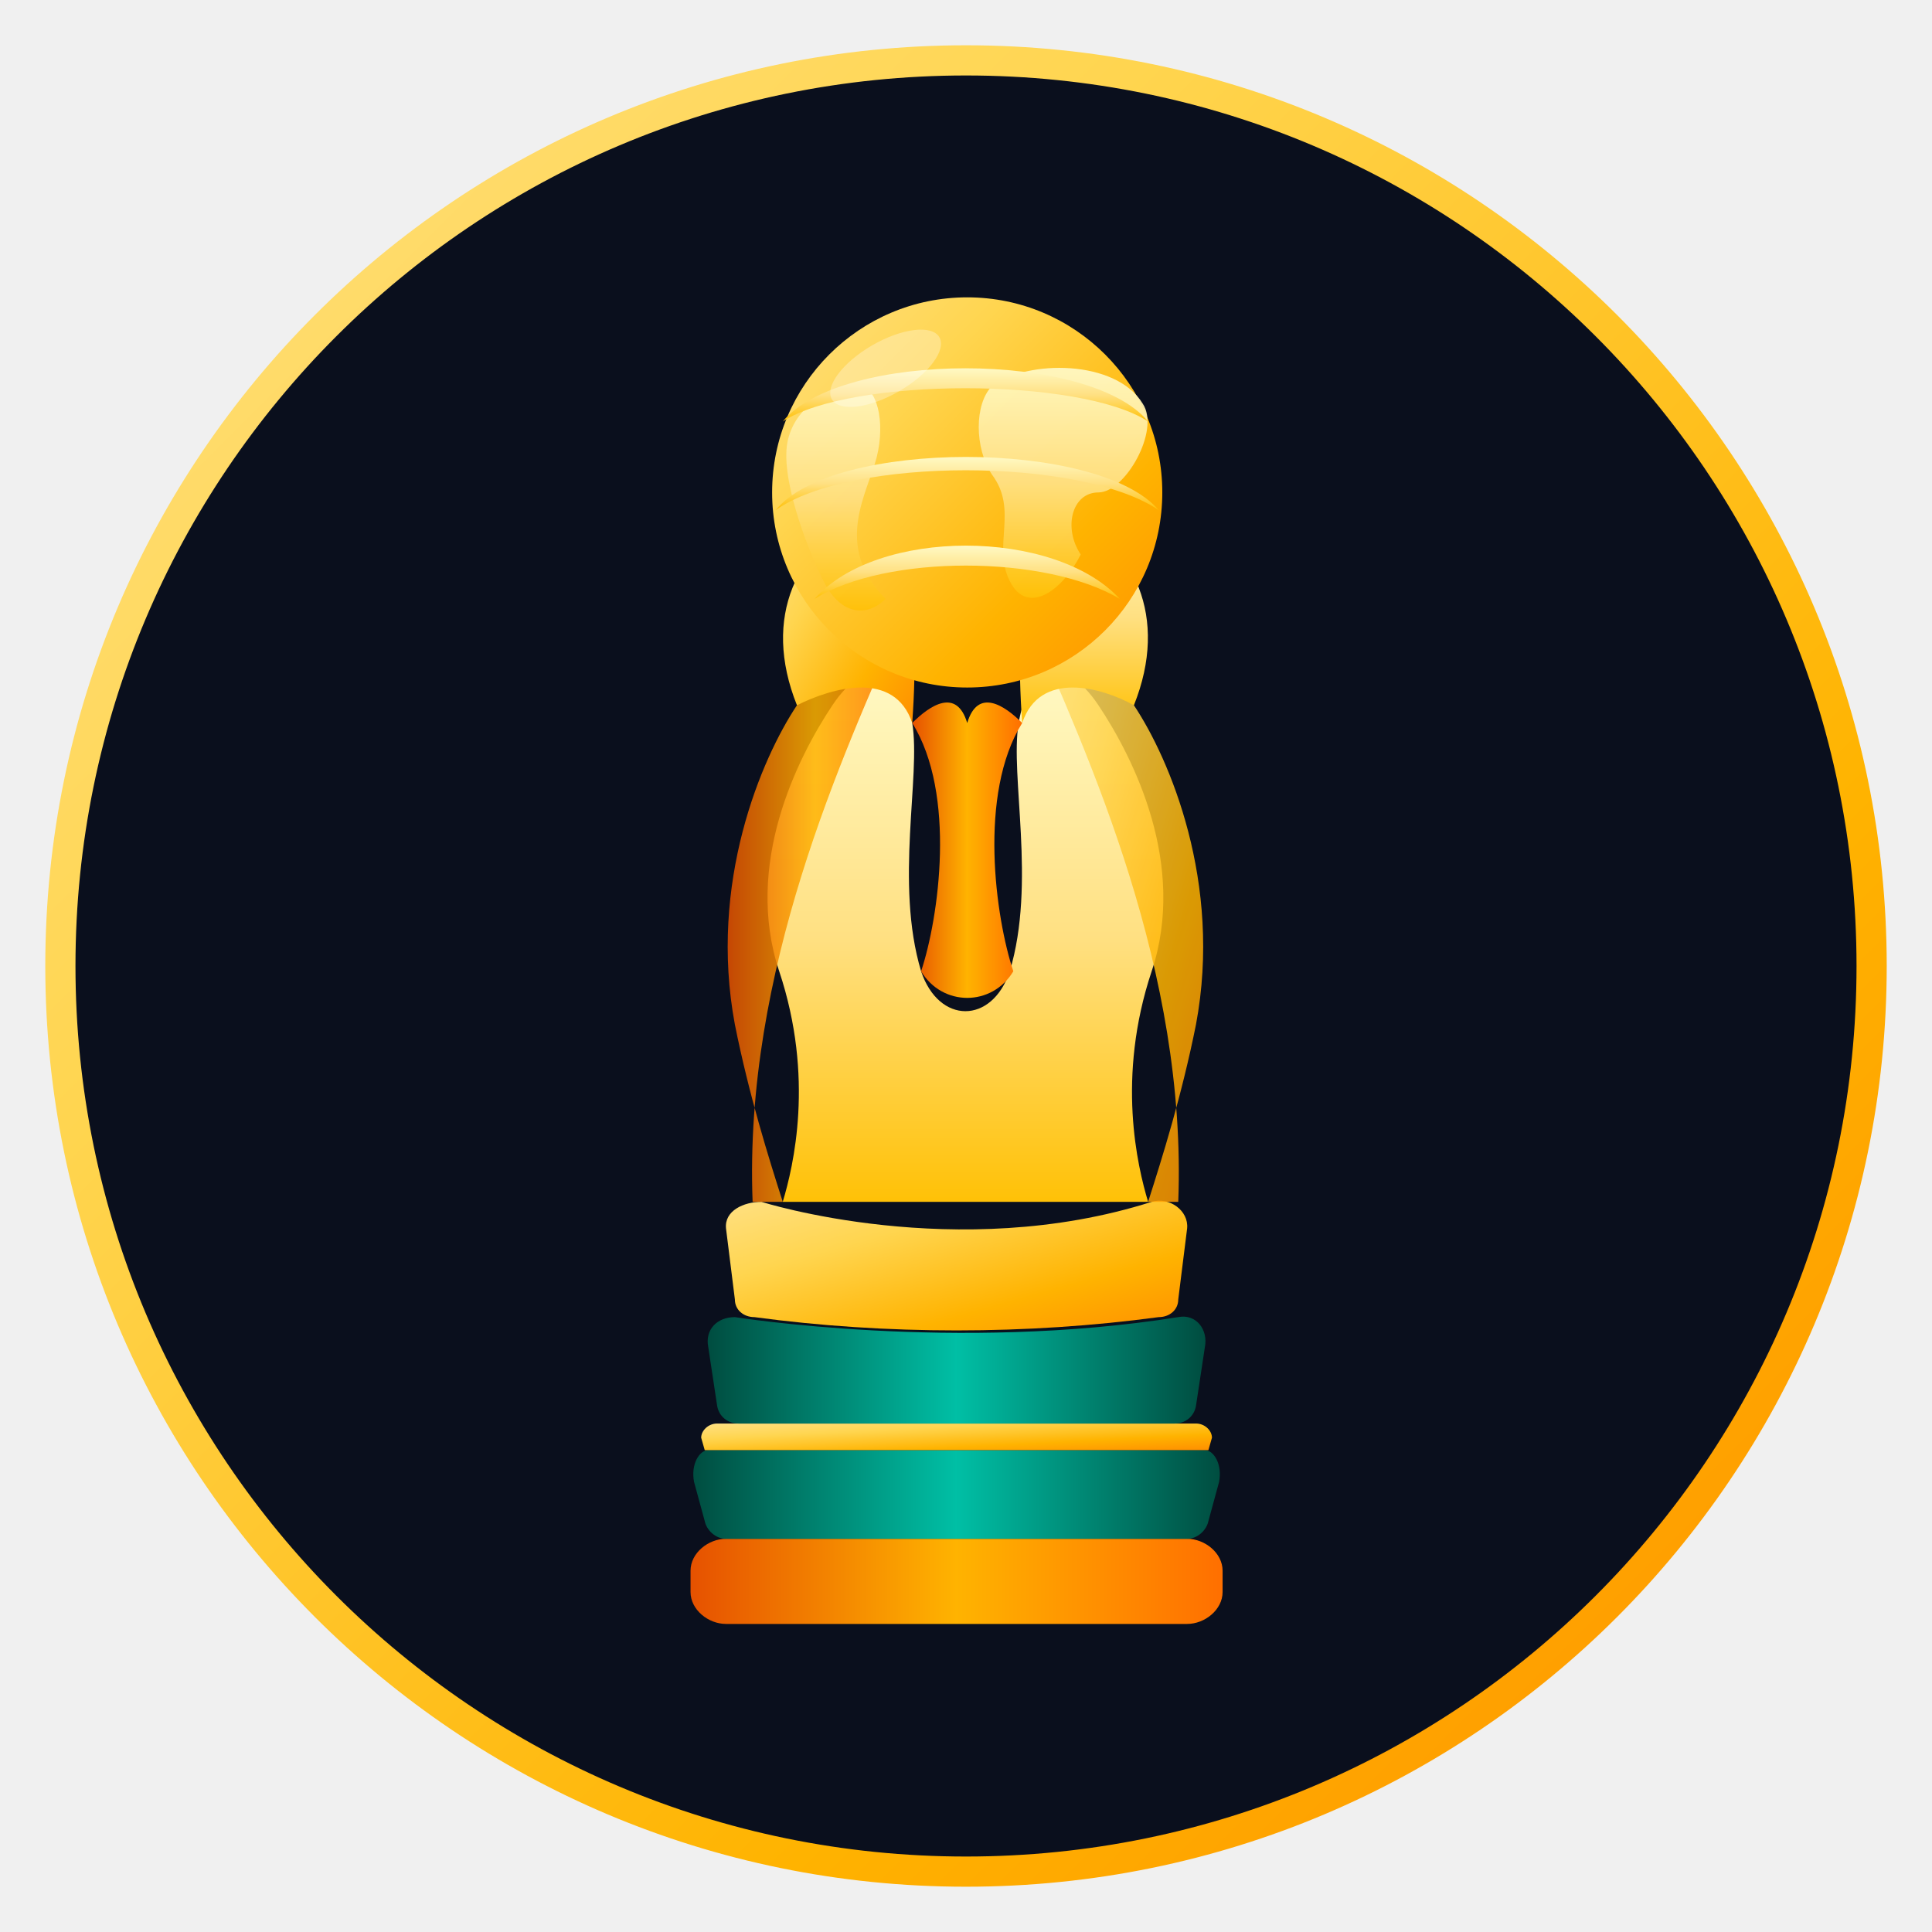
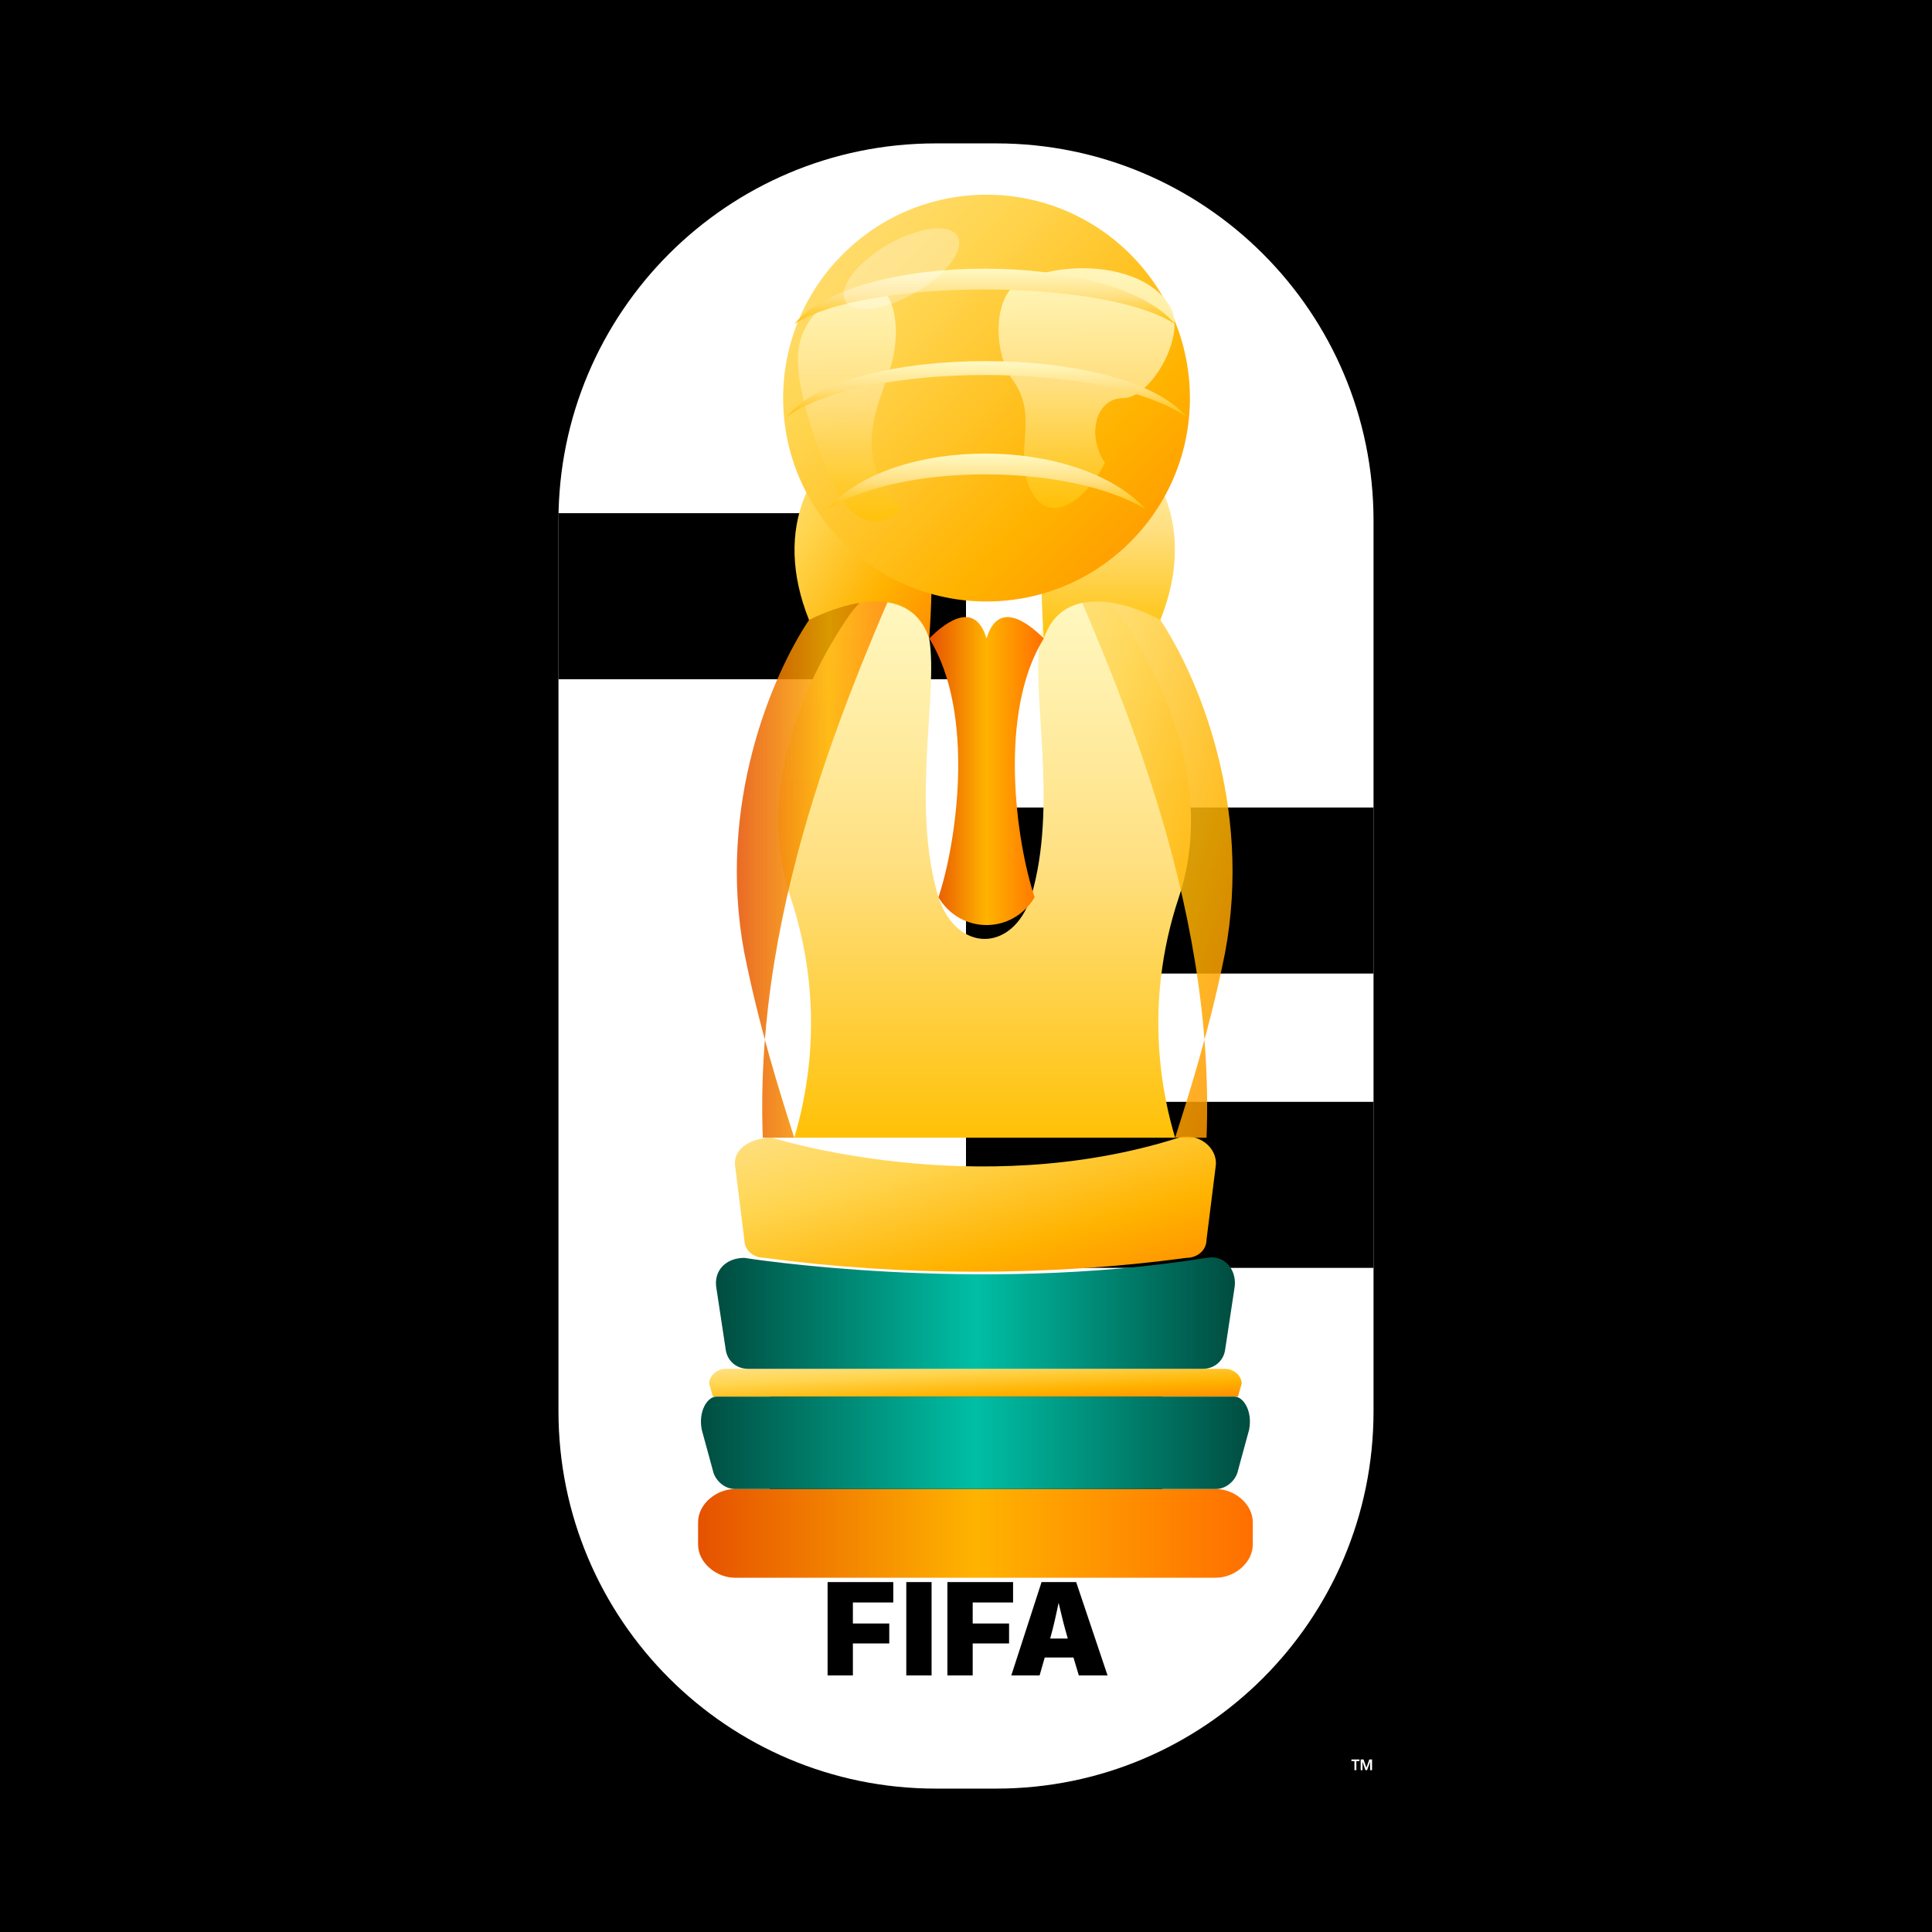
<svg xmlns="http://www.w3.org/2000/svg" viewBox="0 0 512 512" width="100%" height="100%">
  <defs>
    <linearGradient id="gold" x1="0%" y1="0%" x2="100%" y2="100%">
      <stop offset="0%" stop-color="#FFE082" />
      <stop offset="30%" stop-color="#FFD54F" />
      <stop offset="70%" stop-color="#FFB300" />
      <stop offset="100%" stop-color="#FF8F00" />
    </linearGradient>
    <linearGradient id="gold-highlight" x1="0%" y1="0%" x2="0%" y2="100%">
      <stop offset="0%" stop-color="#FFF9C4" />
      <stop offset="50%" stop-color="#FFE082" />
      <stop offset="100%" stop-color="#FFC107" />
    </linearGradient>
    <linearGradient id="gold-dark" x1="0%" y1="0%" x2="100%" y2="0%">
      <stop offset="0%" stop-color="#E65100" />
      <stop offset="50%" stop-color="#FFB300" />
      <stop offset="100%" stop-color="#FF6F00" />
    </linearGradient>
    <linearGradient id="malachite" x1="0%" y1="0%" x2="100%" y2="0%">
      <stop offset="0%" stop-color="#004D40" />
      <stop offset="50%" stop-color="#00BFA5" />
      <stop offset="100%" stop-color="#004D40" />
    </linearGradient>
  </defs>
-   <circle cx="256" cy="256" r="240" fill="#0A0F1D" stroke="url(#gold)" stroke-width="8" />
-   <g transform="translate(136, 60) scale(0.47)">
+   <rect width="512" height="512" fill="#000000" />
+   <rect x="148" y="38" width="216" height="436" rx="100" ry="100" fill="#FFFFFF" />
+   <rect x="148" y="136" width="108" height="44" fill="#000000" />
+   <rect x="256" y="214" width="108" height="44" fill="#000000" />
+   <rect x="256" y="292" width="108" height="44" fill="#000000" />
+   <rect x="204" y="364" width="104" height="44" rx="4" fill="#000000" />
+   <text x="256" y="444" font-family="'Arial Black', 'Impact', 'Inter', sans-serif" font-weight="900" font-size="34" letter-spacing="1" fill="#000000" text-anchor="middle">FIFA</text>
+   <text x="358" y="472" font-family="sans-serif" font-weight="bold" font-size="8" fill="#FFFFFF">™</text>
+   <g transform="translate(136, 32) scale(0.49)">
    <path d="M 120 740 L 380 740 C 390 740, 400 748, 400 758 L 400 770 C 400 780, 390 788, 380 788 L 120 788 C 110 788, 100 780, 100 770 L 100 758 C 100 748, 110 740, 120 740 Z" fill="url(#gold-dark)" />
    <path d="M 110 690 L 390 690 C 395 690, 400 698, 398 708 L 392 730 C 391 735, 386 740, 380 740 L 120 740 C 114 740, 109 735, 108 730 L 102 708 C 100 698, 105 690, 110 690 Z" fill="url(#malachite)" />
    <path d="M 115 675 L 385 675 C 390 675, 394 679, 394 683 L 392 690 H 108 L 106 683 C 106 679, 110 675, 115 675 Z" fill="url(#gold)" />
    <path d="M 125 615 C 125 615, 250 635, 375 615 C 385 613, 392 622, 390 632 L 385 665 C 384 671, 379 675, 373 675 L 127 675 C 121 675, 116 671, 115 665 L 110 632 C 108 622, 115 615, 125 615 Z" fill="url(#malachite)" />
    <path d="M 140 550 C 140 550, 250 585, 360 550 C 370 547, 381 555, 380 565 L 375 605 C 375 611, 370 615, 364 615 C 290 625, 210 625, 136 615 C 130 615, 125 611, 125 605 L 120 565 C 119 555, 130 550, 140 550 Z" fill="url(#gold)" />
    <path d="M 152 550 C 158 530, 170 480, 150 420 C 130 360, 160 300, 180 270 C 200 240, 220 250, 225 280 C 230 310, 215 370, 230 420 C 240 450, 270 450, 280 420 C 295 370, 280 310, 285 280 C 290 250, 310 240, 330 270 C 350 300, 380 360, 360 420 C 340 480, 352 530, 358 550 Z" fill="url(#gold-highlight)" />
    <path d="M 135 550 C 130 420, 185 300, 220 220 C 200 220, 180 240, 160 270 C 140 300, 110 370, 125 450 C 133 490, 144 525, 152 550 Z" fill="url(#gold-dark)" opacity="0.85" />
    <path d="M 375 550 C 380 420, 325 300, 290 220 C 310 220, 330 240, 350 270 C 370 300, 400 370, 385 450 C 377 490, 366 525, 358 550 Z" fill="url(#gold)" opacity="0.85" />
    <path d="M 160 270 C 140 220, 160 180, 200 160 C 220 185, 230 210, 225 280 C 215 250, 180 260, 160 270 Z" fill="url(#gold)" />
    <path d="M 350 270 C 370 220, 350 180, 312 160 C 292 185, 282 210, 287 280 C 297 250, 332 260, 350 270 Z" fill="url(#gold-highlight)" />
    <path d="M 230 420 C 240 390, 250 320, 225 280 C 235 270, 250 260, 256 280 C 262 260, 277 270, 287 280 C 262 320, 272 390, 282 420 C 270 440, 242 440, 230 420 Z" fill="url(#gold-dark)" />
    <circle cx="256" cy="150" r="110" fill="url(#gold)" />
    <path d="M 155 120 C 160 100, 180 90, 195 90 C 205 90, 210 110, 205 130 C 200 150, 180 180, 210 210 C 200 220, 185 220, 175 200 C 165 180, 150 140, 155 120 Z" fill="url(#gold-highlight)" opacity="0.9" />
    <path d="M 270 90 C 290 75, 340 75, 355 100 C 365 115, 345 150, 330 150 C 315 150, 310 170, 320 185 C 310 205, 290 220, 280 200 C 270 180, 285 160, 270 140 C 260 125, 260 100, 270 90 Z" fill="url(#gold-highlight)" opacity="0.95" />
    <path d="M 148 160 C 180 120, 330 120, 364 160 C 320 130, 190 130, 148 160 Z" fill="url(#gold-highlight)" />
    <path d="M 170 210 C 205 170, 305 170, 342 210 C 300 185, 210 185, 170 210 Z" fill="url(#gold-highlight)" />
    <path d="M 152 110 C 185 70, 325 70, 358 110 C 320 85, 190 85, 152 110 Z" fill="url(#gold-highlight)" />
    <ellipse cx="210" cy="80" rx="35" ry="15" transform="rotate(-30, 210, 80)" fill="#FFF" opacity="0.3" />
  </g>
</svg>
